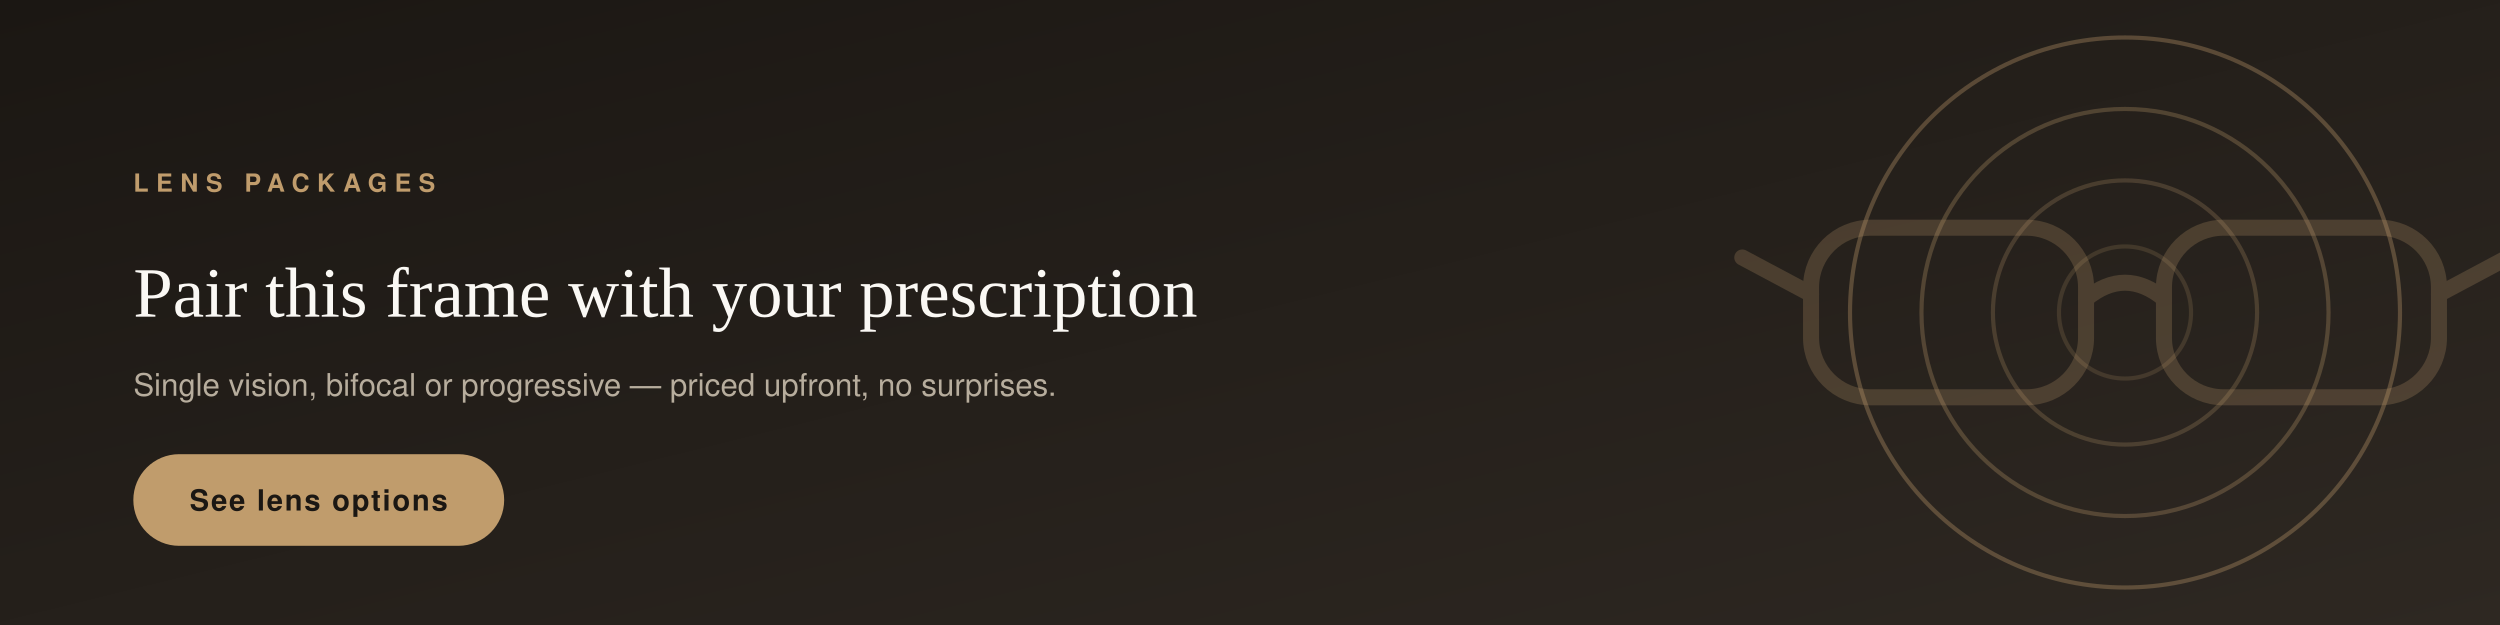
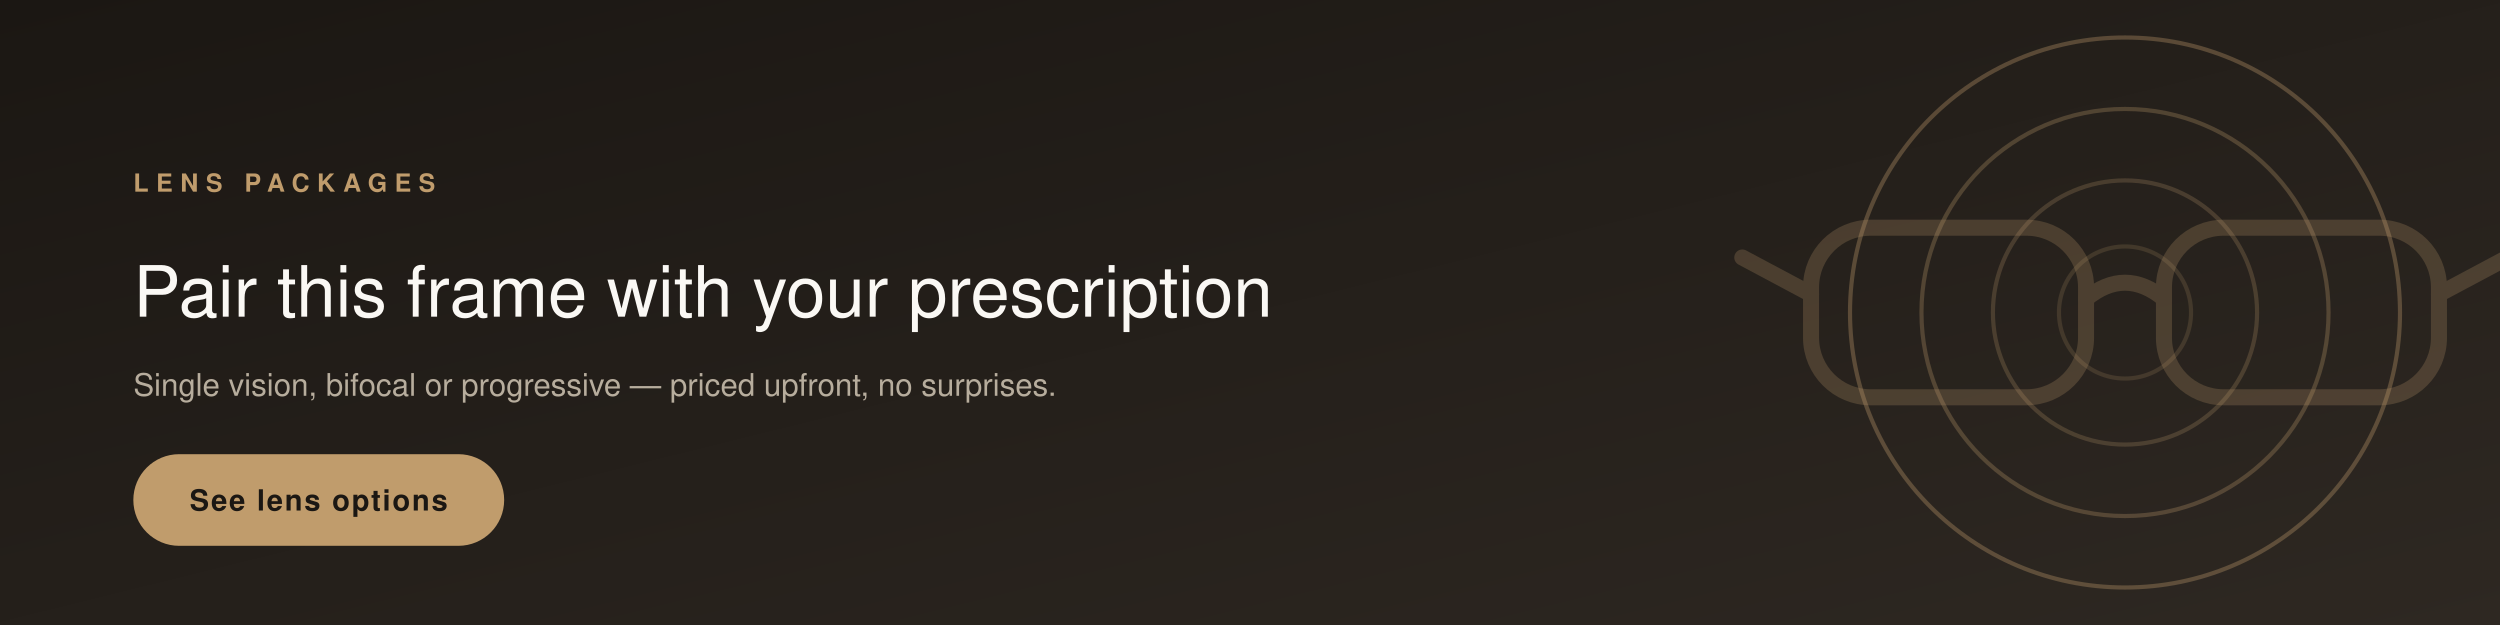
<svg xmlns="http://www.w3.org/2000/svg" viewBox="0 0 1200 300" width="1200" height="300" role="img">
  <defs>
    <linearGradient id="bg" x1="0" y1="0" x2="1" y2="1">
      <stop offset="0" stop-color="#1B1713" />
      <stop offset="1" stop-color="#2E2822" />
    </linearGradient>
  </defs>
  <rect width="1200" height="300" fill="url(#bg)" />
  <circle cx="1020" cy="150" r="132.0" fill="none" stroke="#C09C6C" stroke-width="2" opacity="0.340" />
  <circle cx="1020" cy="150" r="97.7" fill="none" stroke="#C09C6C" stroke-width="2" opacity="0.286" />
  <circle cx="1020" cy="150" r="63.4" fill="none" stroke="#C09C6C" stroke-width="2" opacity="0.231" />
  <circle cx="1020" cy="150" r="31.7" fill="none" stroke="#C09C6C" stroke-width="2" opacity="0.177" />
  <g fill="none" stroke="#C09C6C" stroke-width="7.7" opacity="0.24" stroke-linecap="round">
    <rect x="869.3" y="109.3" width="132.0" height="81.4" rx="28.6" />
    <rect x="1038.7" y="109.3" width="132.0" height="81.4" rx="28.6" />
    <path d="M1001.3 143.4 q 18.7 -15.4 37.4 0" />
    <path d="M869.3 141.2 l -33.0 -17.6" />
    <path d="M1170.7 141.2 l 33.0 -17.6" />
  </g>
  <text x="64" y="92" font-family="'Helvetica Neue',Helvetica,Arial,sans-serif" font-size="12" font-weight="700" fill="#C09C6C" text-anchor="start" letter-spacing="0.30em">LENS PACKAGES</text>
-   <text x="64" y="152" font-family="Georgia,'Times New Roman',serif" font-size="34" font-weight="400" fill="#FAF8F4" text-anchor="start">Pair this frame with your prescription</text>
+   <text x="64" y="152" font-family="'Helvetica Neue',Helvetica,Arial,sans-serif" font-size="34" font-weight="400" fill="#FAF8F4" text-anchor="start">Pair this frame with your prescription</text>
  <text x="64" y="190" font-family="'Helvetica Neue',Helvetica,Arial,sans-serif" font-size="15" font-weight="400" fill="#B7AD9D" text-anchor="start">Single vision, bifocal or progressive — priced upfront, no surprises.</text>
  <g>
    <rect x="64" y="218" width="178" height="44" rx="22.0" fill="#C09C6C" />
    <text x="152.96" y="245.04" font-family="'Helvetica Neue',Helvetica,Arial,sans-serif" font-size="14" font-weight="700" fill="#1B1713" text-anchor="middle" letter-spacing="0.06em">See lens options</text>
  </g>
</svg>
